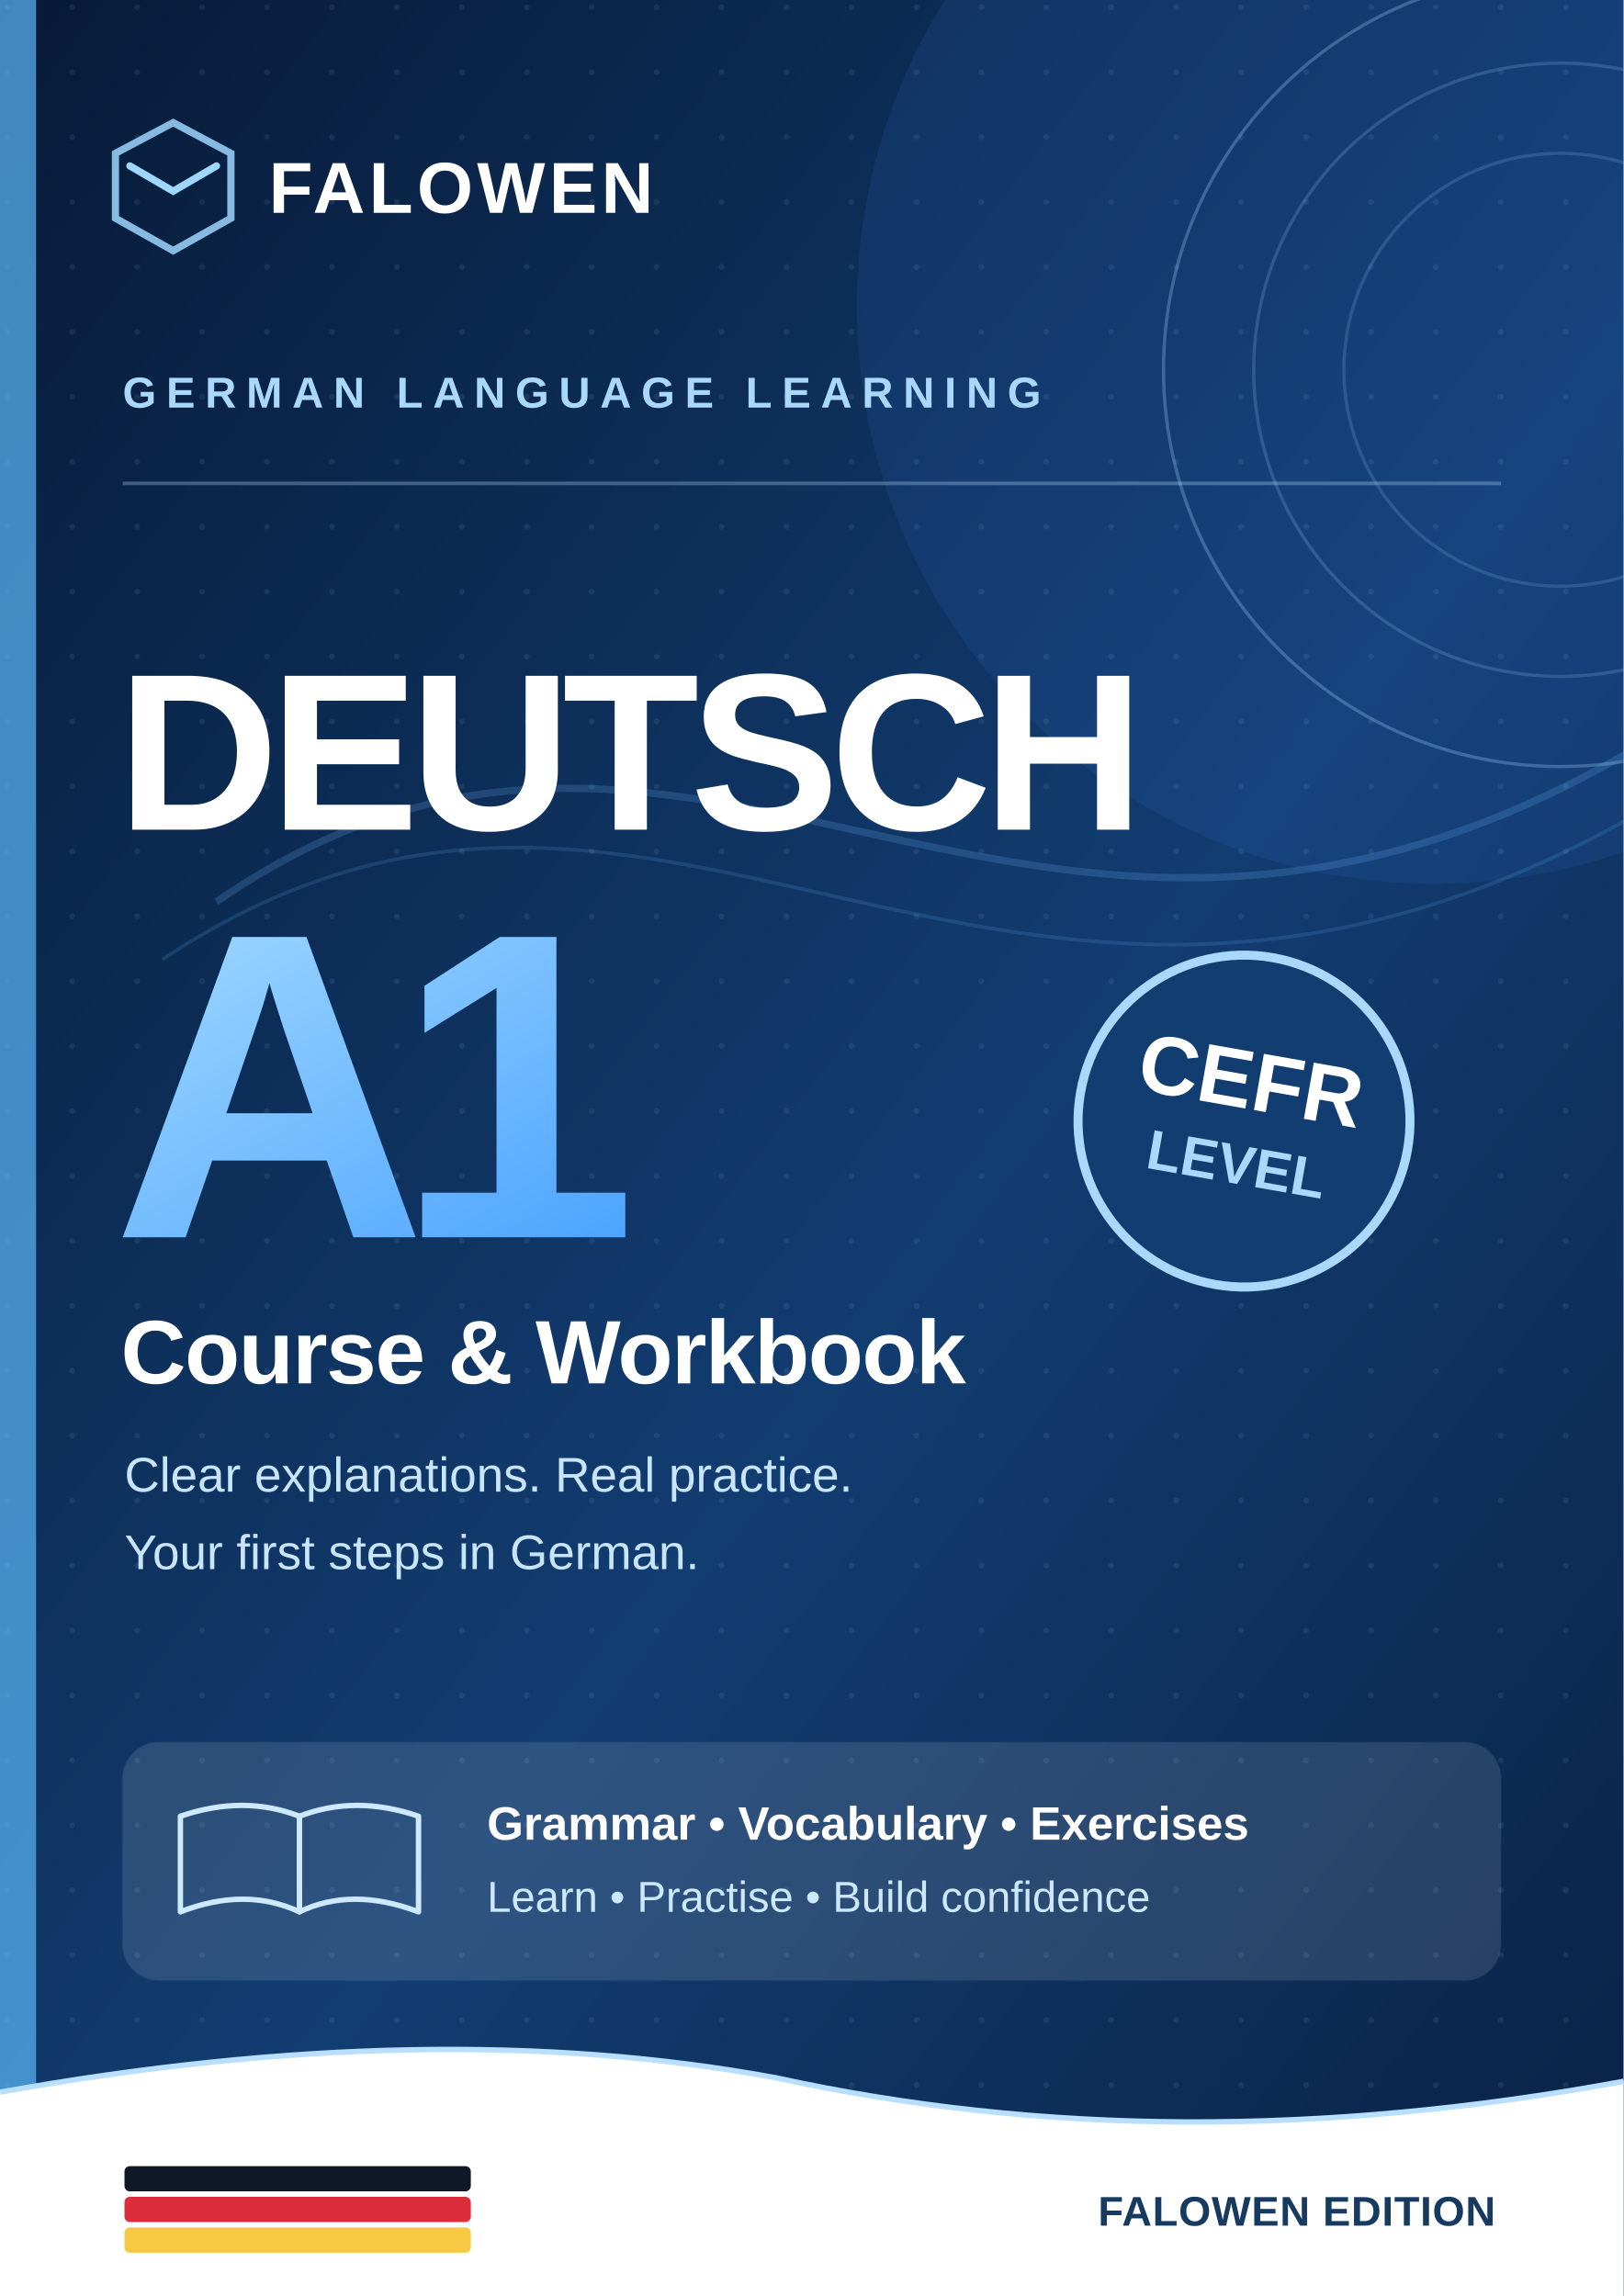
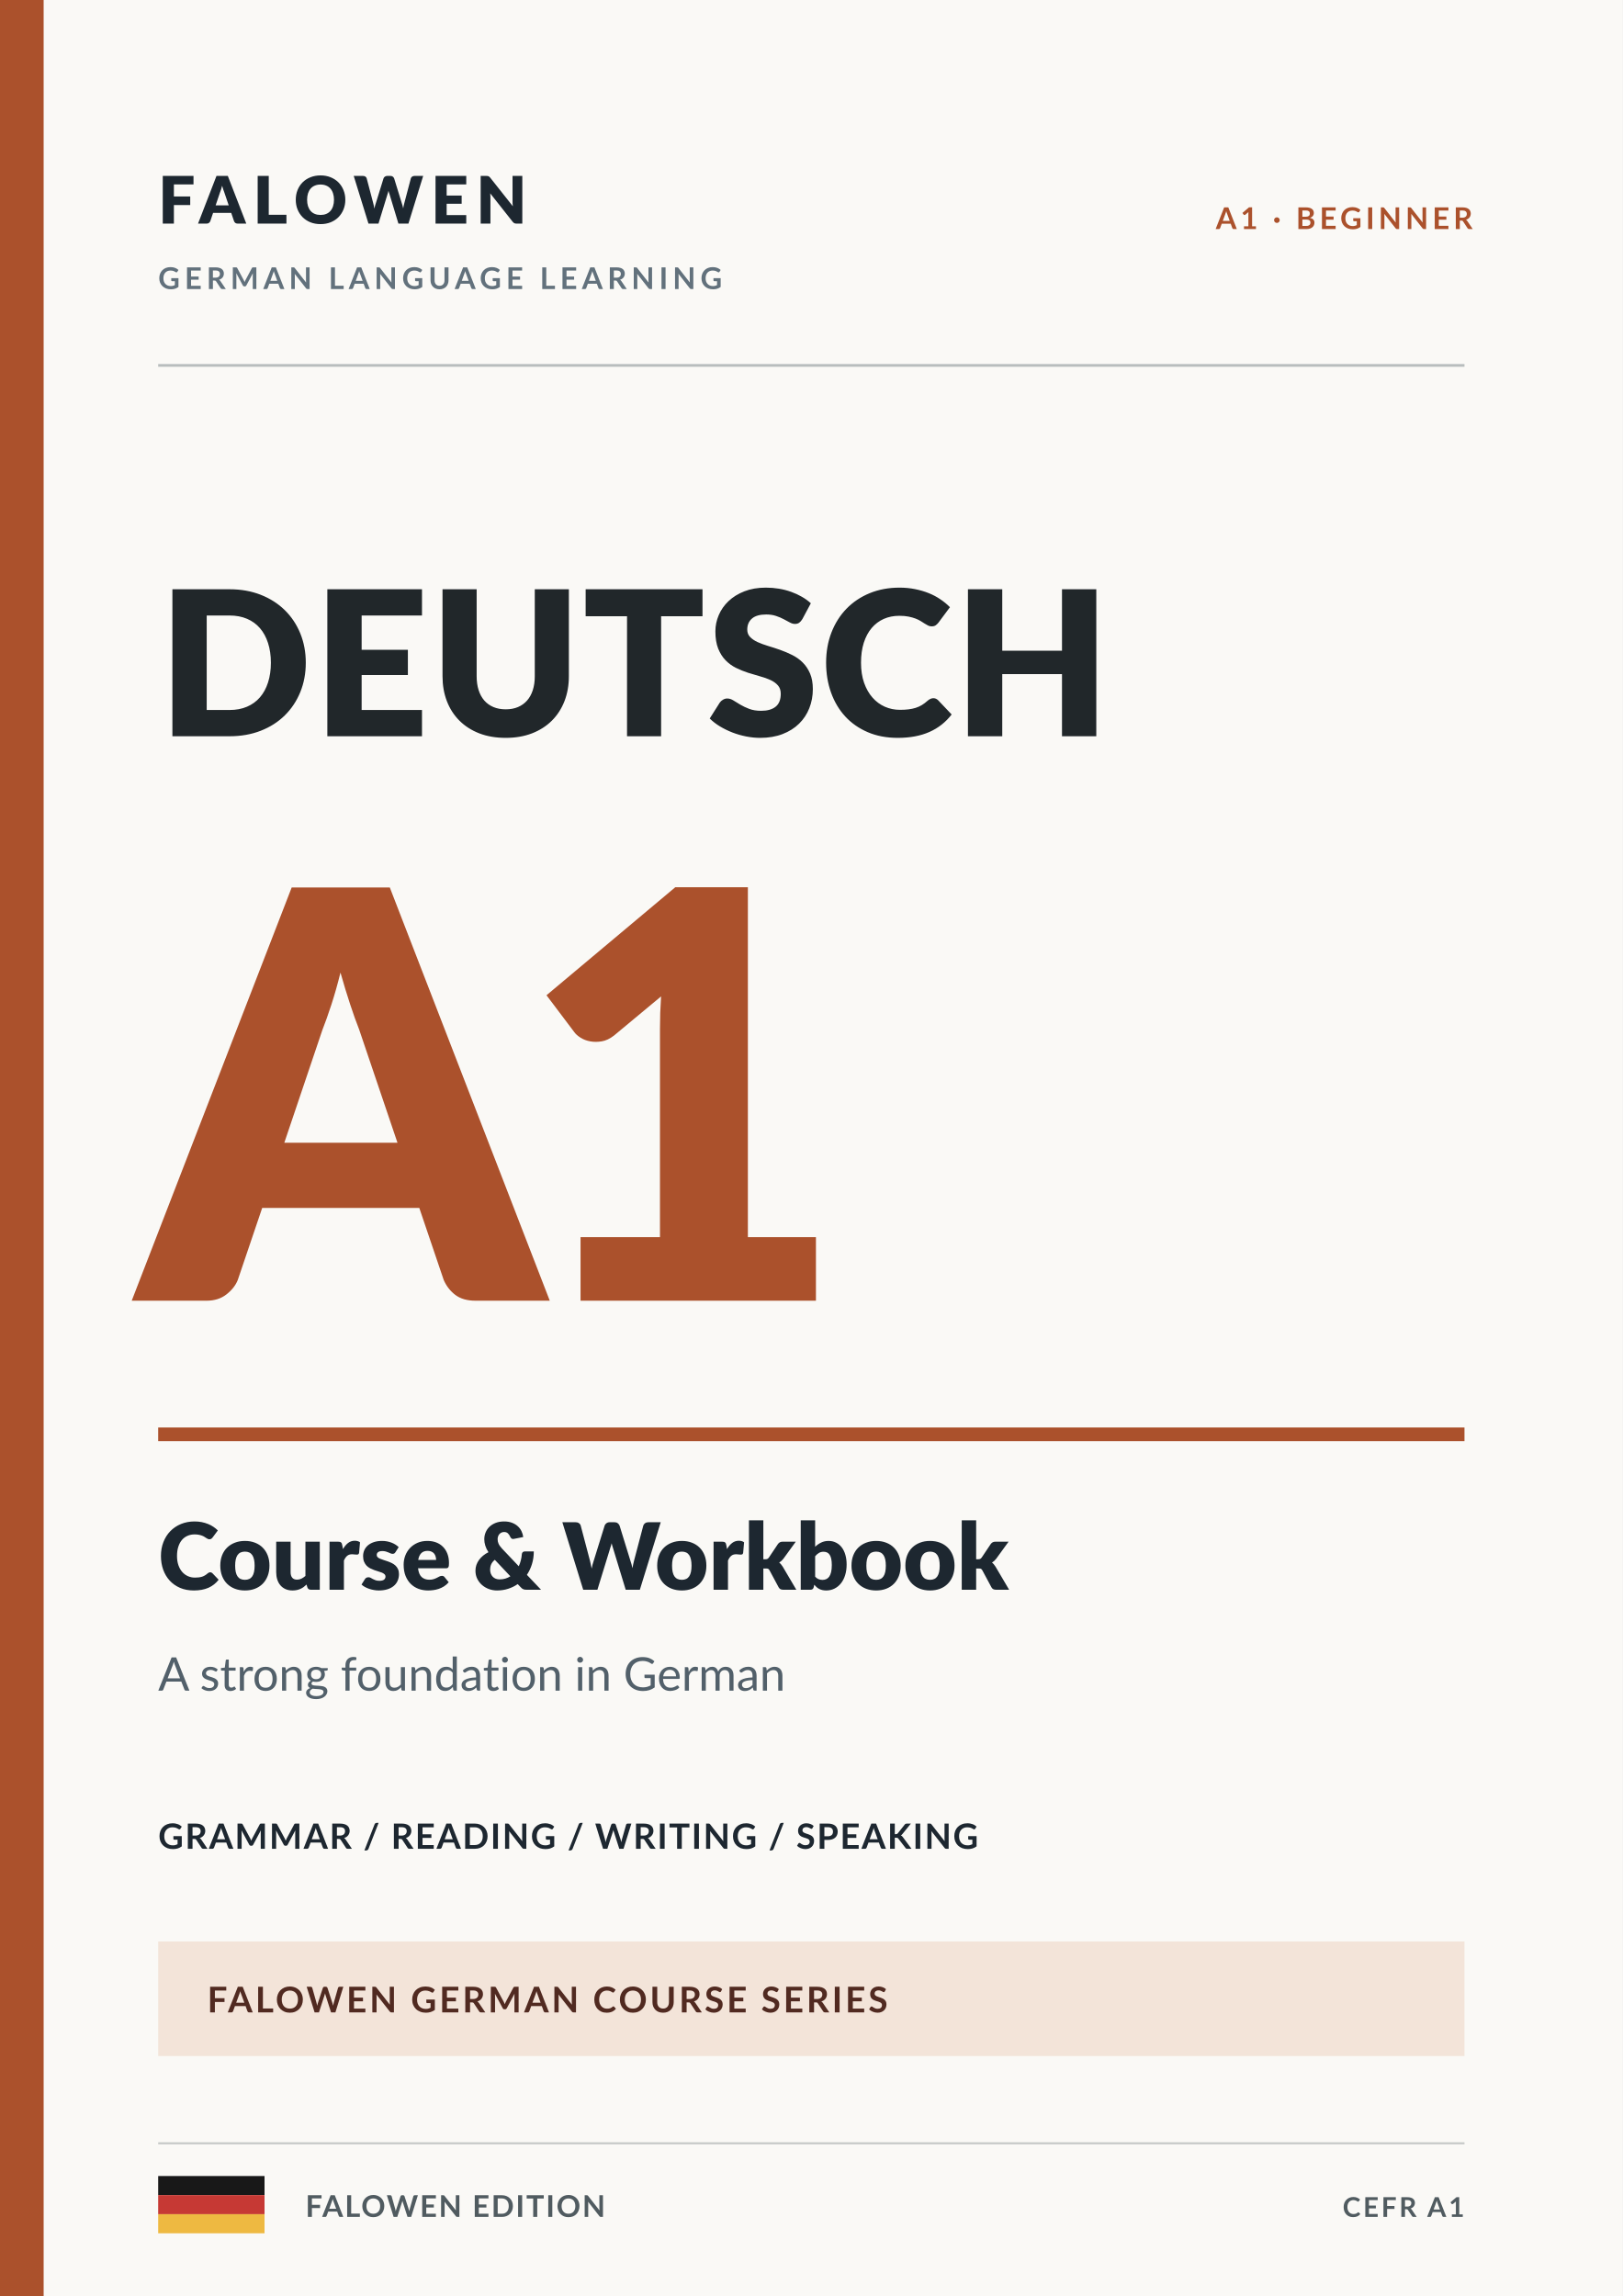
- <svg xmlns="http://www.w3.org/2000/svg" width="900" height="1273" viewBox="0 0 900 1273" role="img" aria-labelledby="title desc">
-   <defs>
-     <linearGradient id="bg" x1="0" y1="0" x2="0.92" y2="1">
-       <stop offset="0" stop-color="#071a37" />
-       <stop offset="0.58" stop-color="#123d71" />
-       <stop offset="1" stop-color="#0b2348" />
-     </linearGradient>
-     <linearGradient id="blue" x1="0" y1="0" x2="1" y2="1">
-       <stop offset="0" stop-color="#9ed7ff" />
-       <stop offset="1" stop-color="#4da4ff" />
-     </linearGradient>
-     <pattern id="dots" width="36" height="36" patternUnits="userSpaceOnUse">
-       <circle cx="4" cy="4" r="1.6" fill="#b9e3ff" opacity=".24" />
-     </pattern>
-     <filter id="shadow" x="-50%" y="-50%" width="200%" height="200%">
-       <feDropShadow dx="1" dy="12" stdDeviation="20" flood-color="#020b1b" flood-opacity=".32" />
-     </filter>
-   </defs>
-   <rect width="900" height="1273" fill="url(#bg)" />
-   <circle cx="795" cy="170" r="320" fill="#3b82f6" opacity=".10" />
-   <circle cx="865" cy="205" r="220" fill="none" stroke="#a3d5ff" stroke-width="1.8" opacity=".29" />
-   <circle cx="865" cy="205" r="170" fill="none" stroke="#a3d5ff" stroke-width="1.8" opacity=".19" />
-   <circle cx="865" cy="205" r="120" fill="none" stroke="#a3d5ff" stroke-width="1.8" opacity=".17" />
-   <path d="M 120 500 C 410 300 600 670 1000 350" fill="none" stroke="#75baff" stroke-width="4" opacity=".19" />
-   <path d="M 90 532 C 390 332 580 708 1000 390" fill="none" stroke="#75baff" stroke-width="2" opacity=".15" />
-   <rect x="0" y="0" width="900" height="1273" fill="url(#dots)" opacity=".35" />
-   <path d="M 0 0 H 20 V 1273 H 0 Z" fill="#58b3f4" opacity=".72" />
-   <path d="M 64 85 L 96 68 L 128 85 L 128 121 L 96 139 L 64 121 Z" fill="none" stroke="#9ed7ff" stroke-width="4" opacity=".84" />
-   <path d="M 72 92 L 96 106 L 120 92" fill="none" stroke="#9ed7ff" stroke-width="4" stroke-linecap="round" />
-   <text x="149" y="118" fill="#ffffff" font-family="Arial, Helvetica, sans-serif" font-weight="800" letter-spacing="2.2" font-size="40">FALOWEN</text>
-   <text x="68" y="226" fill="#a9d8fb" font-family="Arial, Helvetica, sans-serif" font-weight="700" font-size="24" letter-spacing="5.5">GERMAN LANGUAGE LEARNING</text>
-   <path d="M 68 268 H 832" stroke="#b8dfff" stroke-width="2" opacity=".31" />
-   <text x="65" y="460" fill="#ffffff" font-family="Arial, Helvetica, sans-serif" font-weight="900" font-size="124" letter-spacing="-5">DEUTSCH</text>
-   <text x="62" y="686" fill="url(#blue)" font-family="Arial, Helvetica, sans-serif" font-weight="900" font-size="242" letter-spacing="-18">A1</text>
-   <g transform="translate(615 515) rotate(10)">
-     <rect x="0" y="0" width="184" height="184" rx="92" fill="#123d71" stroke="#a9d8fb" stroke-width="5" />
-     <text x="92" y="85" font-family="Arial, Helvetica, sans-serif" font-weight="800" font-size="46" text-anchor="middle" fill="#fff">CEFR</text>
-     <text x="92" y="127" font-family="Arial, Helvetica, sans-serif" font-weight="700" font-size="31" text-anchor="middle" fill="#a9d8fb">LEVEL</text>
+ <svg xmlns="http://www.w3.org/2000/svg" width="595" height="842" viewBox="0 0 595 842">
+   <rect x="0" y="0" width="595" height="842" fill="#FAF9F6" />
+   <rect x="0" y="0" width="16" height="842" fill="#AB512C" />
+   <g font-family="Lato, Arial, Helvetica, sans-serif">
+     <text x="58" y="82" fill="#1D2730" font-size="24" font-weight="900" letter-spacing="2.8">FALOWEN</text>
+     <text x="58" y="106" fill="#62717C" font-size="11" font-weight="700" letter-spacing="1.7">GERMAN LANGUAGE LEARNING</text>
+     <text x="540" y="84" text-anchor="end" fill="#AB512C" font-size="11" font-weight="700" letter-spacing="1.4">A1 · BEGINNER</text>
+     <line x1="58" y1="134" x2="537" y2="134" stroke="#B8BDBD" stroke-width="1" />
+     <text x="58" y="270" fill="#21272A" font-size="74" font-weight="900" letter-spacing="0.5">DEUTSCH</text>
+     <text x="51" y="477" fill="#AB512C" font-size="208" font-weight="900" letter-spacing="-9">A1</text>
+     <line x1="58" y1="526" x2="537" y2="526" stroke="#AB512C" stroke-width="5" />
+     <text x="58" y="583" fill="#1D2730" font-size="34" font-weight="900">Course &amp; Workbook</text>
+     <text x="58" y="620" fill="#52606A" font-size="17" font-weight="400">A strong foundation in German</text>
+     <text x="58" y="678" fill="#1D2730" font-size="12.8" font-weight="700" letter-spacing="0.55">GRAMMAR  /  READING  /  WRITING  /  SPEAKING</text>
+     <rect x="58" y="712" width="479" height="42" fill="#F3E4D9" />
+     <text x="76" y="738" fill="#512A21" font-size="13" font-weight="700" letter-spacing="1.0">FALOWEN GERMAN COURSE SERIES</text>
+     <line x1="58" y1="786" x2="537" y2="786" stroke="#C6C9C7" stroke-width="0.75" />
+     <rect x="58" y="798" width="39" height="7" fill="#181818" />
+     <rect x="58" y="805" width="39" height="7" fill="#C63934" />
+     <rect x="58" y="812" width="39" height="7" fill="#EEB941" />
+     <text x="112" y="813" fill="#505B60" font-size="11" font-weight="700" letter-spacing="0.6">FALOWEN EDITION</text>
+     <text x="537" y="813" text-anchor="end" fill="#505B60" font-size="10" font-weight="700" letter-spacing="0.9">CEFR A1</text>
  </g>
-   <text x="67" y="767" fill="#ffffff" font-family="Arial, Helvetica, sans-serif" font-size="50" font-weight="750" letter-spacing="-.7">Course &amp; Workbook</text>
-   <text x="69" y="827" fill="#c8e5fc" font-family="Arial, Helvetica, sans-serif" font-size="27">Clear explanations. Real practice.</text>
-   <text x="69" y="870" fill="#c8e5fc" font-family="Arial, Helvetica, sans-serif" font-size="27">Your first steps in German.</text>
-   <g transform="translate(68 966)">
-     <rect width="764" height="132" rx="20" fill="#ffffff" opacity=".12" stroke="#c5e8ff" stroke-opacity=".3" />
-     <g fill="none" stroke="#cce9ff" stroke-width="3" stroke-linejoin="round">
-       <path d="M 32 41 Q 67 29 98 41 V 94 Q 68 80 32 94 Z" />
-       <path d="M 98 41 Q 129 29 164 41 V 94 Q 127 80 98 94 Z" />
-     </g>
-     <text x="202" y="54" fill="#ffffff" font-family="Arial, Helvetica, sans-serif" font-weight="700" font-size="26">Grammar • Vocabulary • Exercises</text>
-     <text x="202" y="94" fill="#cce9ff" font-family="Arial, Helvetica, sans-serif" font-size="24">Learn • Practise • Build confidence</text>
-   </g>
-   <path d="M 0 1160 Q 240 1117 430 1152 Q 650 1200 900 1154 V 1273 H 0 Z" fill="#ffffff" />
-   <path d="M 0 1160 Q 240 1117 430 1152 Q 650 1200 900 1154" stroke="#b8dfff" stroke-width="3" fill="none" />
-   <rect x="69" y="1201" width="192" height="14" rx="3" fill="#111827" />
-   <rect x="69" y="1218" width="192" height="14" rx="3" fill="#db2e3a" />
-   <rect x="69" y="1235" width="192" height="14" rx="3" fill="#f7c844" />
-   <text x="829" y="1234" text-anchor="end" fill="#173a60" font-family="Arial, Helvetica, sans-serif" font-size="23" font-weight="700" letter-spacing=".4">FALOWEN EDITION</text>
</svg>
